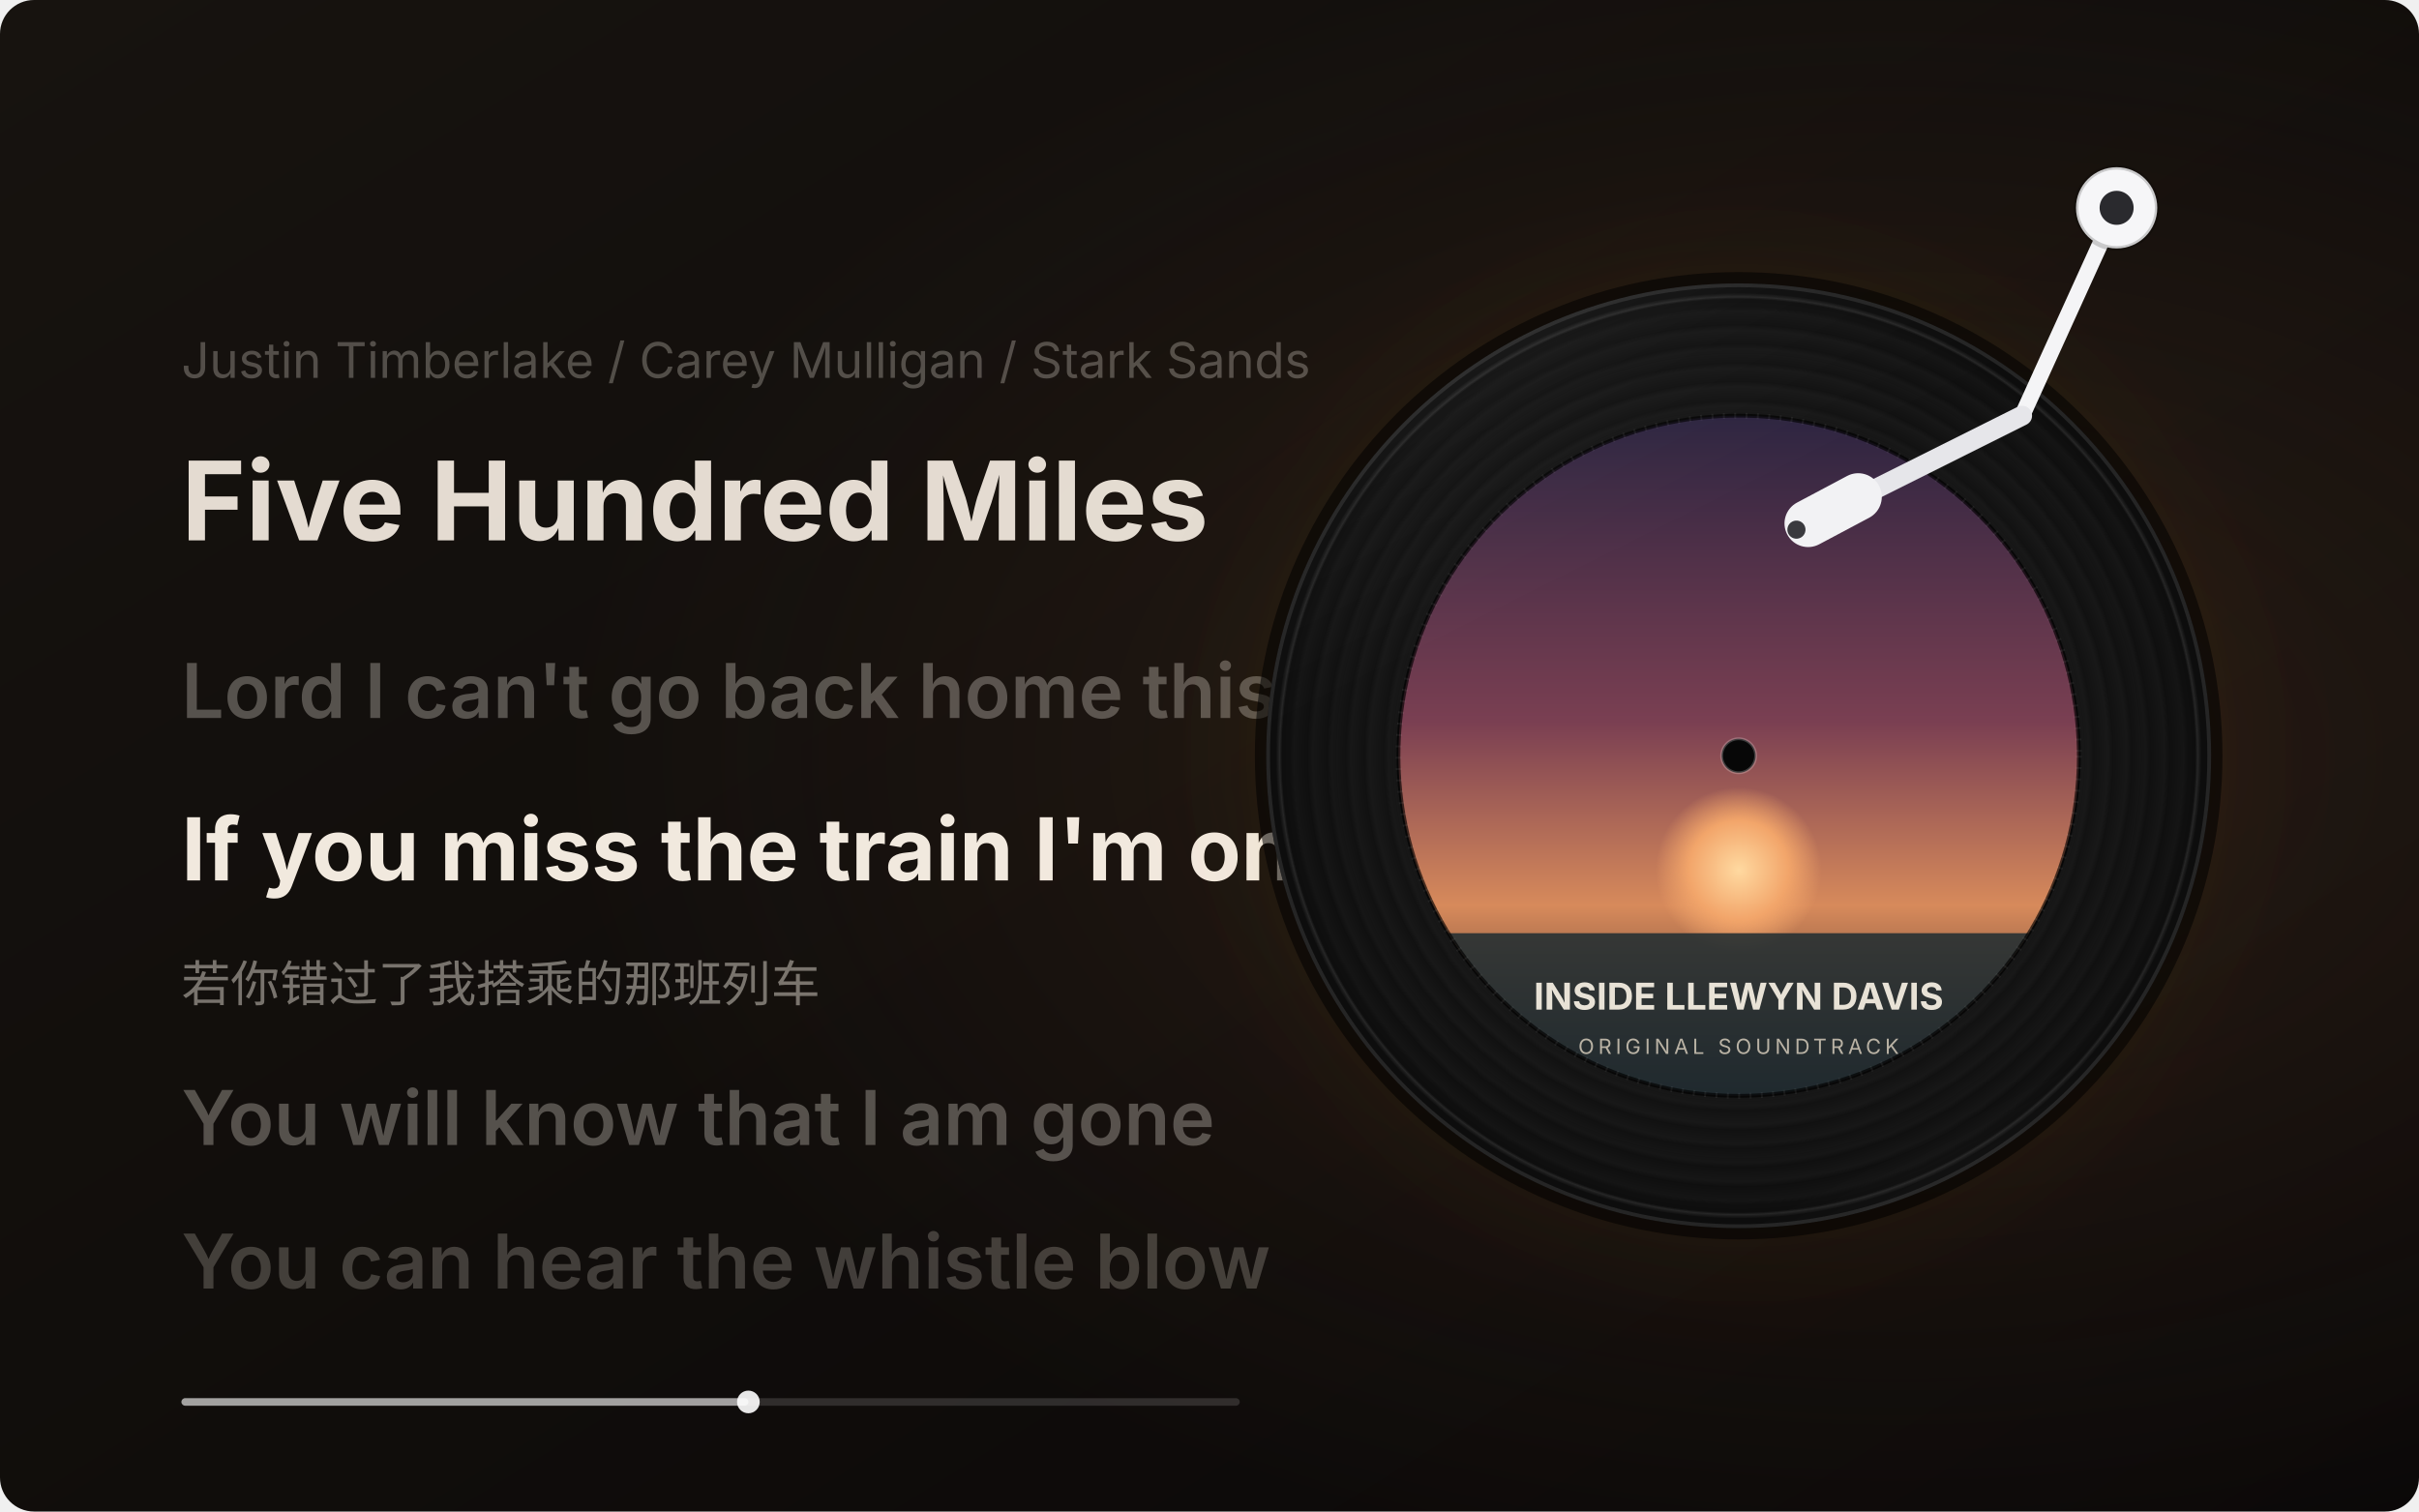
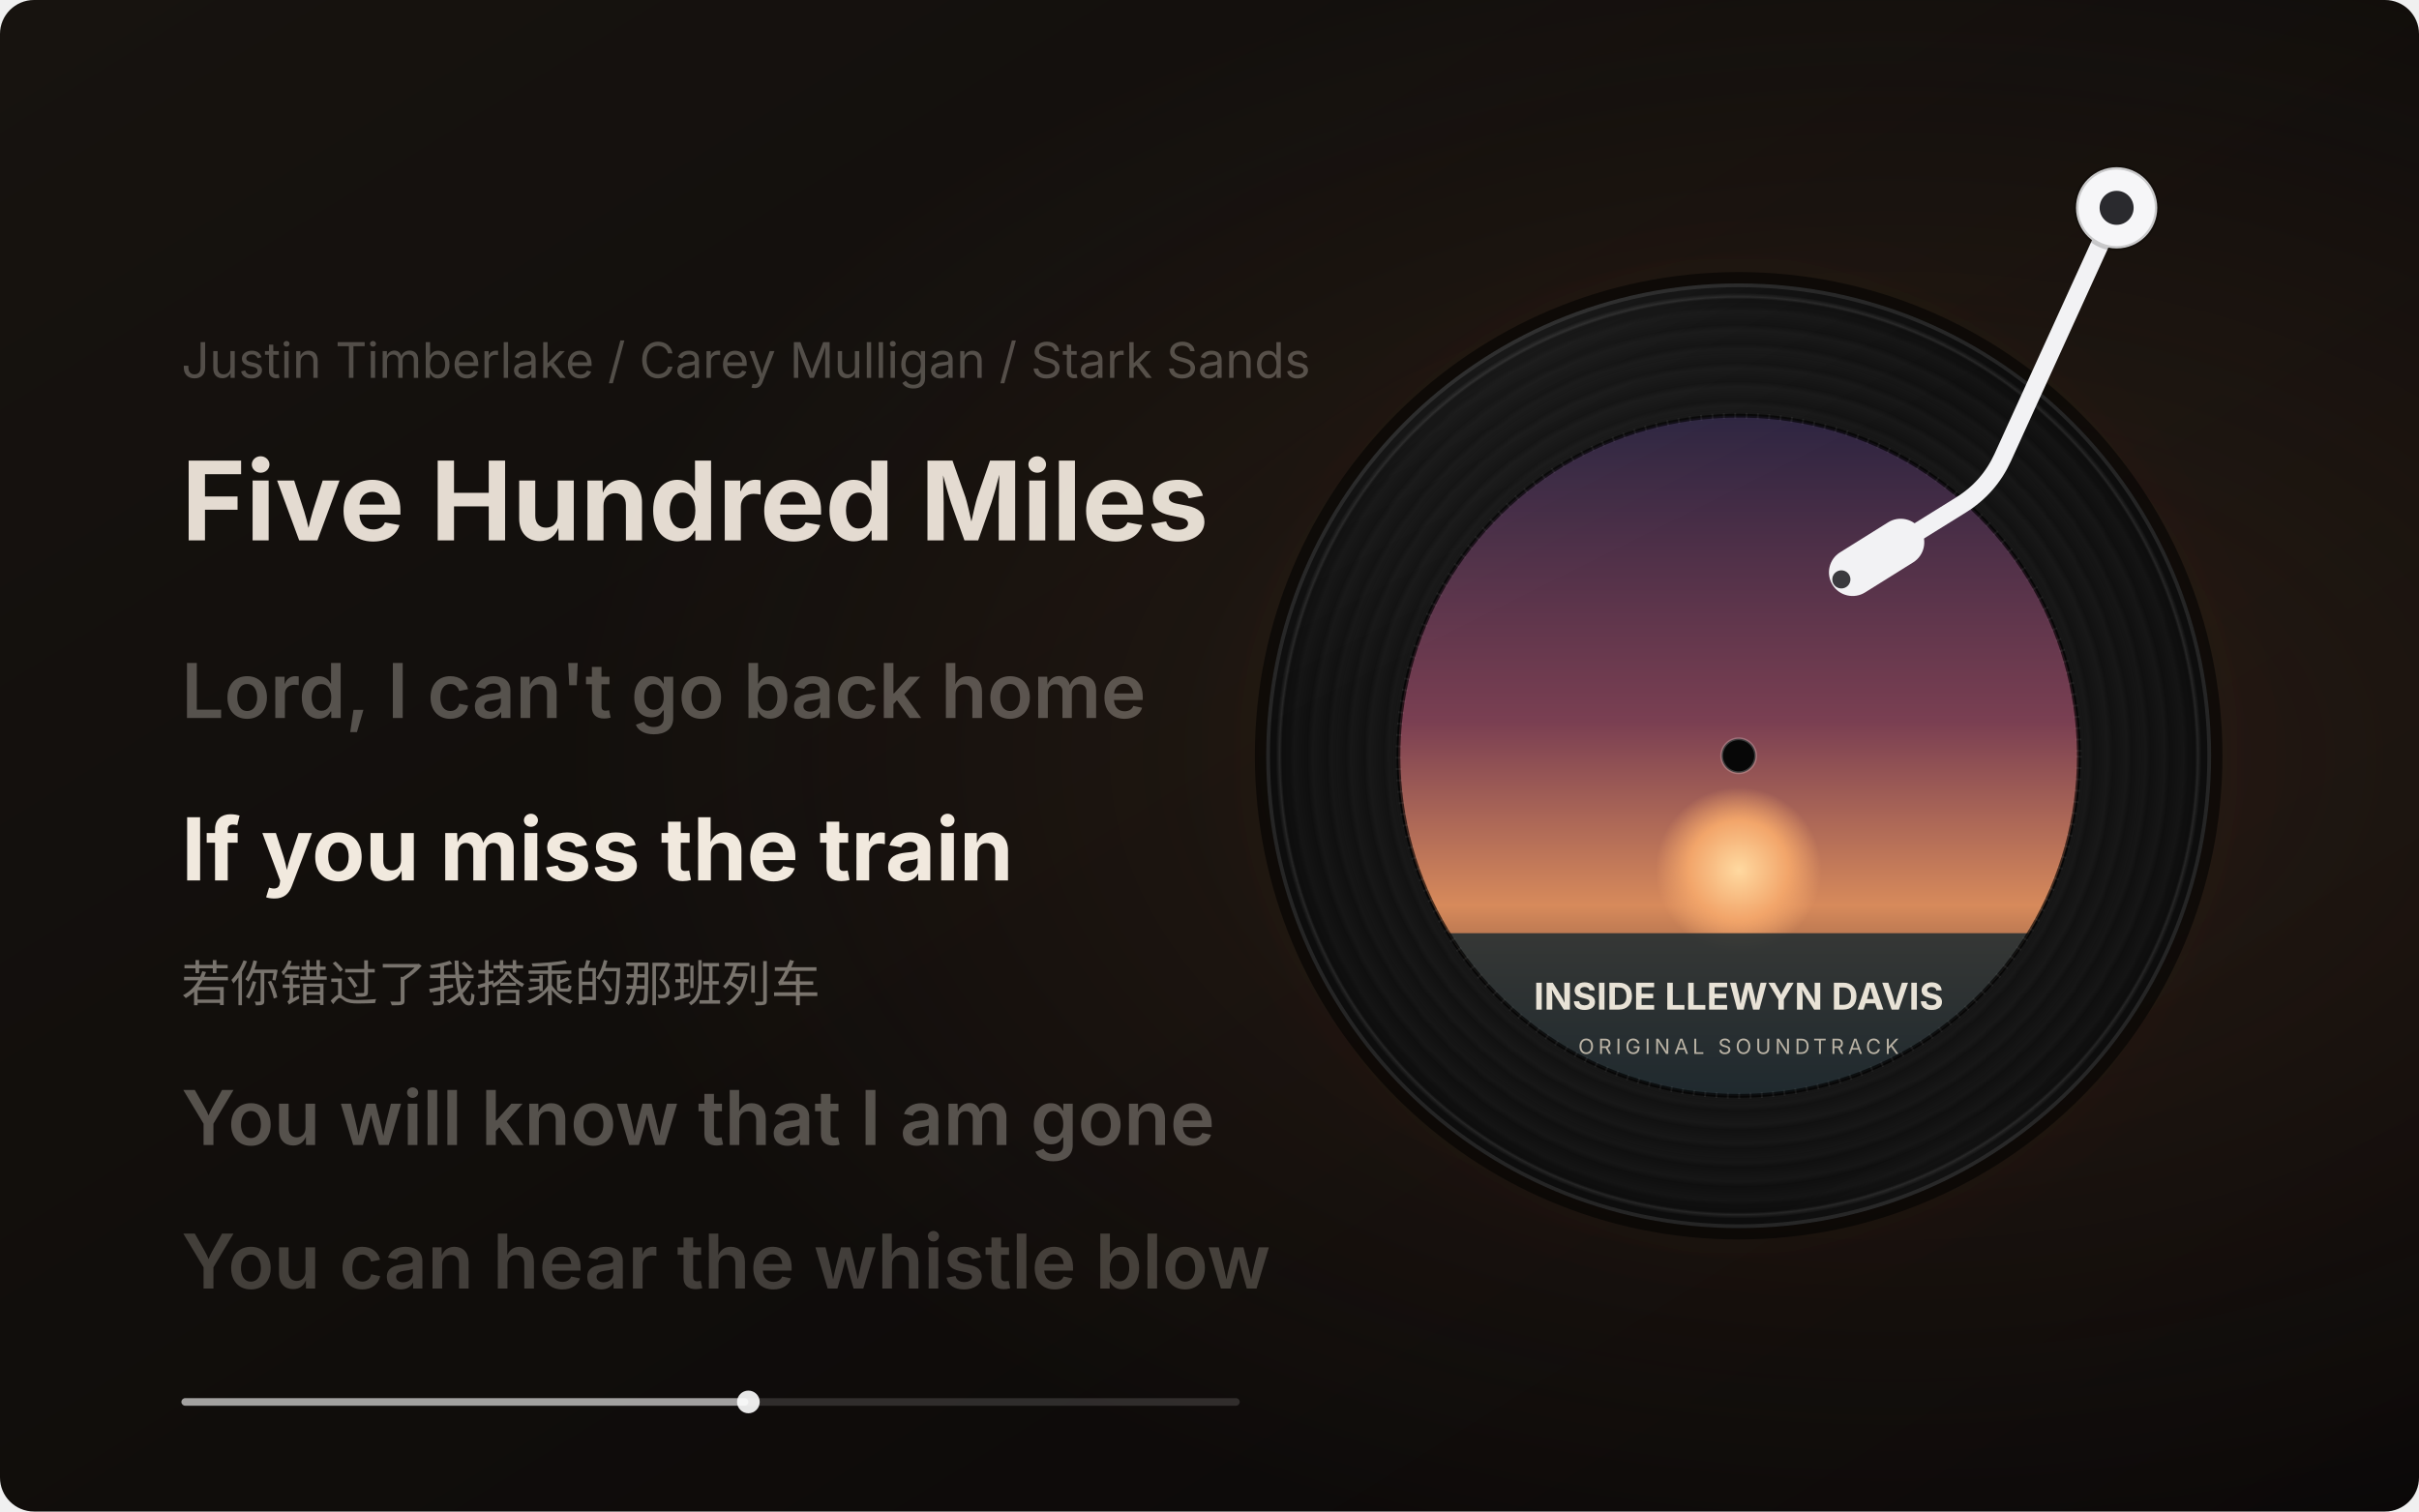
<svg xmlns="http://www.w3.org/2000/svg" width="1280" height="800" viewBox="0 0 1280 800">
  <defs>
    <linearGradient id="bg" x1="0" y1="0" x2="1" y2="1">
      <stop offset="0" stop-color="#17130f" />
      <stop offset="0.55" stop-color="#100d0b" />
      <stop offset="1" stop-color="#0a0808" />
    </linearGradient>
    <radialGradient id="bgGlow" cx="0.78" cy="0.5" r="0.55">
      <stop offset="0" stop-color="#8a5a3a" stop-opacity="0.20" />
      <stop offset="1" stop-color="#8a5a3a" stop-opacity="0" />
    </radialGradient>
    <radialGradient id="disc" cx="0.5" cy="0.5" r="0.5">
      <stop offset="0" stop-color="#262626" />
      <stop offset="0.3" stop-color="#1b1b1b" />
      <stop offset="0.7" stop-color="#121212" />
      <stop offset="1" stop-color="#0d0d0d" />
    </radialGradient>
    <radialGradient id="grooves" cx="0.5" cy="0.5" r="0.5">
      <stop offset="0.335" stop-color="#ffffff" stop-opacity="0" />
      <stop offset="0.34" stop-color="#ffffff" stop-opacity="0.030" />
      <stop offset="0.35" stop-color="#ffffff" stop-opacity="0.004" />
      <stop offset="0.38" stop-color="#ffffff" stop-opacity="0.028" />
      <stop offset="0.39" stop-color="#ffffff" stop-opacity="0.004" />
      <stop offset="0.42" stop-color="#ffffff" stop-opacity="0.028" />
      <stop offset="0.43" stop-color="#ffffff" stop-opacity="0.004" />
      <stop offset="0.46" stop-color="#ffffff" stop-opacity="0.028" />
      <stop offset="0.47" stop-color="#ffffff" stop-opacity="0.004" />
      <stop offset="0.50" stop-color="#ffffff" stop-opacity="0.028" />
      <stop offset="0.51" stop-color="#ffffff" stop-opacity="0.004" />
      <stop offset="0.54" stop-color="#ffffff" stop-opacity="0.028" />
      <stop offset="0.55" stop-color="#ffffff" stop-opacity="0.004" />
      <stop offset="0.58" stop-color="#ffffff" stop-opacity="0.028" />
      <stop offset="0.59" stop-color="#ffffff" stop-opacity="0.004" />
      <stop offset="0.62" stop-color="#ffffff" stop-opacity="0.028" />
      <stop offset="0.63" stop-color="#ffffff" stop-opacity="0.004" />
      <stop offset="0.66" stop-color="#ffffff" stop-opacity="0.028" />
      <stop offset="0.67" stop-color="#ffffff" stop-opacity="0.004" />
      <stop offset="0.70" stop-color="#ffffff" stop-opacity="0.028" />
      <stop offset="0.71" stop-color="#ffffff" stop-opacity="0.004" />
      <stop offset="0.74" stop-color="#ffffff" stop-opacity="0.028" />
      <stop offset="0.75" stop-color="#ffffff" stop-opacity="0.004" />
      <stop offset="0.78" stop-color="#ffffff" stop-opacity="0.028" />
      <stop offset="0.79" stop-color="#ffffff" stop-opacity="0.004" />
      <stop offset="0.82" stop-color="#ffffff" stop-opacity="0.028" />
      <stop offset="0.83" stop-color="#ffffff" stop-opacity="0.004" />
      <stop offset="0.86" stop-color="#ffffff" stop-opacity="0.028" />
      <stop offset="0.87" stop-color="#ffffff" stop-opacity="0.004" />
      <stop offset="0.90" stop-color="#ffffff" stop-opacity="0.028" />
      <stop offset="0.91" stop-color="#ffffff" stop-opacity="0.004" />
      <stop offset="0.94" stop-color="#ffffff" stop-opacity="0.026" />
      <stop offset="0.95" stop-color="#ffffff" stop-opacity="0.004" />
      <stop offset="0.965" stop-color="#ffffff" stop-opacity="0" />
      <stop offset="0.97" stop-color="#ffffff" stop-opacity="0.10" />
      <stop offset="0.978" stop-color="#ffffff" stop-opacity="0" />
      <stop offset="1" stop-color="#ffffff" stop-opacity="0" />
    </radialGradient>
    <linearGradient id="sheen" x1="0.1" y1="0" x2="0.6" y2="1">
      <stop offset="0.0" stop-color="#ffffff" stop-opacity="0.10" />
      <stop offset="0.18" stop-color="#ffffff" stop-opacity="0.02" />
      <stop offset="0.35" stop-color="#ffffff" stop-opacity="0" />
    </linearGradient>
    <linearGradient id="sheen2" x1="0.9" y1="1" x2="0.5" y2="0.2">
      <stop offset="0.0" stop-color="#ffffff" stop-opacity="0.06" />
      <stop offset="0.2" stop-color="#ffffff" stop-opacity="0" />
    </linearGradient>
    <linearGradient id="coverSky" x1="0" y1="0" x2="0" y2="1">
      <stop offset="0" stop-color="#2c2440" />
      <stop offset="0.45" stop-color="#7a3f52" />
      <stop offset="0.72" stop-color="#d78a5b" />
      <stop offset="1" stop-color="#2a1c22" />
    </linearGradient>
    <radialGradient id="coverSun" cx="0.5" cy="0.62" r="0.28">
      <stop offset="0" stop-color="#ffd9a0" />
      <stop offset="0.6" stop-color="#f2a56a" />
      <stop offset="1" stop-color="#f2a56a" stop-opacity="0" />
    </radialGradient>
    <linearGradient id="rod" x1="1" y1="0" x2="0" y2="1">
      <stop offset="0" stop-color="#9a9aa0" />
      <stop offset="1" stop-color="#5c5c62" />
    </linearGradient>
    <radialGradient id="pivot" cx="0.35" cy="0.3" r="1">
      <stop offset="0" stop-color="#d8d8dc" />
      <stop offset="1" stop-color="#55555b" />
    </radialGradient>
    <radialGradient id="weight" cx="0.35" cy="0.3" r="1">
      <stop offset="0" stop-color="#6e6e74" />
      <stop offset="1" stop-color="#333338" />
    </radialGradient>
    <radialGradient id="coverHalo" cx="0.5" cy="0.5" r="0.5">
      <stop offset="0" stop-color="#c8773f" stop-opacity="0.55" />
      <stop offset="0.42" stop-color="#c8773f" stop-opacity="0.32" />
      <stop offset="0.62" stop-color="#c8773f" stop-opacity="0.12" />
      <stop offset="0.8" stop-color="#c8773f" stop-opacity="0" />
    </radialGradient>
    <filter id="soften" x="-60%" y="-60%" width="220%" height="220%">
-       <feGaussianBlur stdDeviation="42" />
+       <feGaussianBlur stdDeviation="38" />
    </filter>
    <clipPath id="discClip">
      <circle cx="920" cy="400" r="250" />
    </clipPath>
    <clipPath id="labelClip">
      <circle cx="920" cy="400" r="180" />
    </clipPath>
    <clipPath id="pageClip">
      <rect x="0" y="0" width="1280" height="800" rx="18" />
    </clipPath>
  </defs>
  <g clip-path="url(#pageClip)">
    <rect width="1280" height="800" fill="url(#bg)" />
    <rect width="1280" height="800" fill="url(#bgGlow)" />
    <g font-family="-apple-system,'PingFang SC',sans-serif" fill="#f5ede2">
      <text x="96" y="200" font-size="26" fill-opacity="0.28">Justin Timberlake / Carey Mulligan / Stark Sands</text>
      <text x="96" y="286" font-size="58" font-weight="700" fill-opacity="0.92">Five Hundred Miles</text>
-       <text x="96" y="380" font-size="40" font-weight="600" fill-opacity="0.30">Lord I can't go back home this-a-way</text>
-       <text x="96" y="466" font-size="46" font-weight="700" fill-opacity="0.98">If you miss the train I'm on</text>
+       <text x="96" y="380" font-size="40" font-weight="600" fill-opacity="0.30">Lord, I can't go back home</text>
+       <text x="96" y="466" font-size="46" font-weight="700" fill-opacity="0.98">If you miss the train</text>
      <text x="96" y="530" font-size="26" fill-opacity="0.45">若你错过了我搭乘的那班列车</text>
      <text x="96" y="606" font-size="40" font-weight="600" fill-opacity="0.30">You will know that I am gone</text>
      <text x="96" y="682" font-size="40" font-weight="600" fill-opacity="0.22">You can hear the whistle blow</text>
      <rect x="96" y="740" width="560" height="4" rx="2" fill="#ffffff" fill-opacity="0.14" />
      <rect x="96" y="740" width="300" height="4" rx="2" fill="#ffffff" fill-opacity="0.55" />
      <circle cx="396" cy="742" r="6" fill="#ffffff" fill-opacity="0.9" />
    </g>
-     <circle cx="920" cy="400" r="330" fill="url(#coverHalo)" filter="url(#soften)" />
+     <circle cx="920" cy="400" r="297" fill="url(#coverHalo)" filter="url(#soften)" />
    <circle cx="920" cy="400" r="250" fill="#000000" opacity="0.5" />
    <circle cx="920" cy="400" r="252" fill="none" stroke="#000000" stroke-opacity="0.55" stroke-width="8" />
    <g clip-path="url(#discClip)">
      <circle cx="920" cy="400" r="250" fill="url(#disc)" />
      <circle cx="920" cy="400" r="250" fill="url(#grooves)" />
      <g clip-path="url(#labelClip)">
        <g transform="translate(920 400) scale(1.3043) translate(-920 -400)">
          <rect x="782" y="262" width="276" height="276" fill="url(#coverSky)" />
          <circle cx="920" cy="432" r="60" fill="url(#coverSun)" />
          <rect x="782" y="472" width="276" height="66" fill="#1d2b30" opacity="0.85" />
          <text x="920" y="503" text-anchor="middle" font-family="-apple-system,'PingFang SC',sans-serif" font-size="15" font-weight="700" fill="#e8e2d6">INSIDE LLEWYN DAVIS</text>
          <text x="920" y="521" text-anchor="middle" font-family="-apple-system,sans-serif" font-size="8.5" letter-spacing="1.6" fill="#b9b2a4">ORIGINAL SOUNDTRACK</text>
        </g>
      </g>
      <circle cx="920" cy="400" r="180" fill="none" stroke="#000000" stroke-opacity="0.65" stroke-width="2" />
      <circle cx="920" cy="400" r="180" fill="none" stroke="#ffffff" stroke-opacity="0.06" stroke-width="3" stroke-dasharray="1 5" />
      <circle cx="920" cy="400" r="250" fill="url(#sheen)" />
      <circle cx="920" cy="400" r="250" fill="url(#sheen2)" />
      <circle cx="920" cy="400" r="9" fill="#070707" stroke="#ffffff" stroke-opacity="0.22" stroke-width="1.5" />
      <circle cx="920" cy="400" r="249" fill="none" stroke="#ffffff" stroke-opacity="0.10" stroke-width="2" />
    </g>
    <g>
-       <line x1="1120" y1="110" x2="1070" y2="220" stroke="#f4f4f6" stroke-width="8.5" stroke-linecap="round" />
-       <line x1="1070" y1="220" x2="970" y2="270" stroke="#e6e6ea" stroke-width="10.5" stroke-linecap="round" />
-       <g transform="rotate(152 970 270)">
-         <rect x="942.5" y="257.5" width="55" height="25" rx="12.5" fill="#f2f2f4" />
-         <circle cx="992" cy="270" r="4.8" fill="#3a3a3e" />
+       <path d="M 1120 110 L 1059.75 242.1 Q 1052.5 258 1037.65 267.25 L 993 295" fill="none" stroke="#f2f2f4" stroke-width="9.5" stroke-linecap="round" stroke-linejoin="round" />
+       <g transform="rotate(148 993 295)">
+         <rect x="965.5" y="282.5" width="55" height="25" rx="12.5" fill="#f2f2f4" />
+         <circle cx="1015" cy="295" r="4.8" fill="#3a3a3e" />
      </g>
      <circle cx="1120" cy="110" r="21.5" fill="#f6f6f8" />
      <circle cx="1120" cy="110" r="9" fill="#2a2a2e" />
      <circle cx="1120" cy="110" r="21.5" fill="none" stroke="rgba(0,0,0,0.18)" stroke-width="2.5" />
    </g>
  </g>
</svg>
